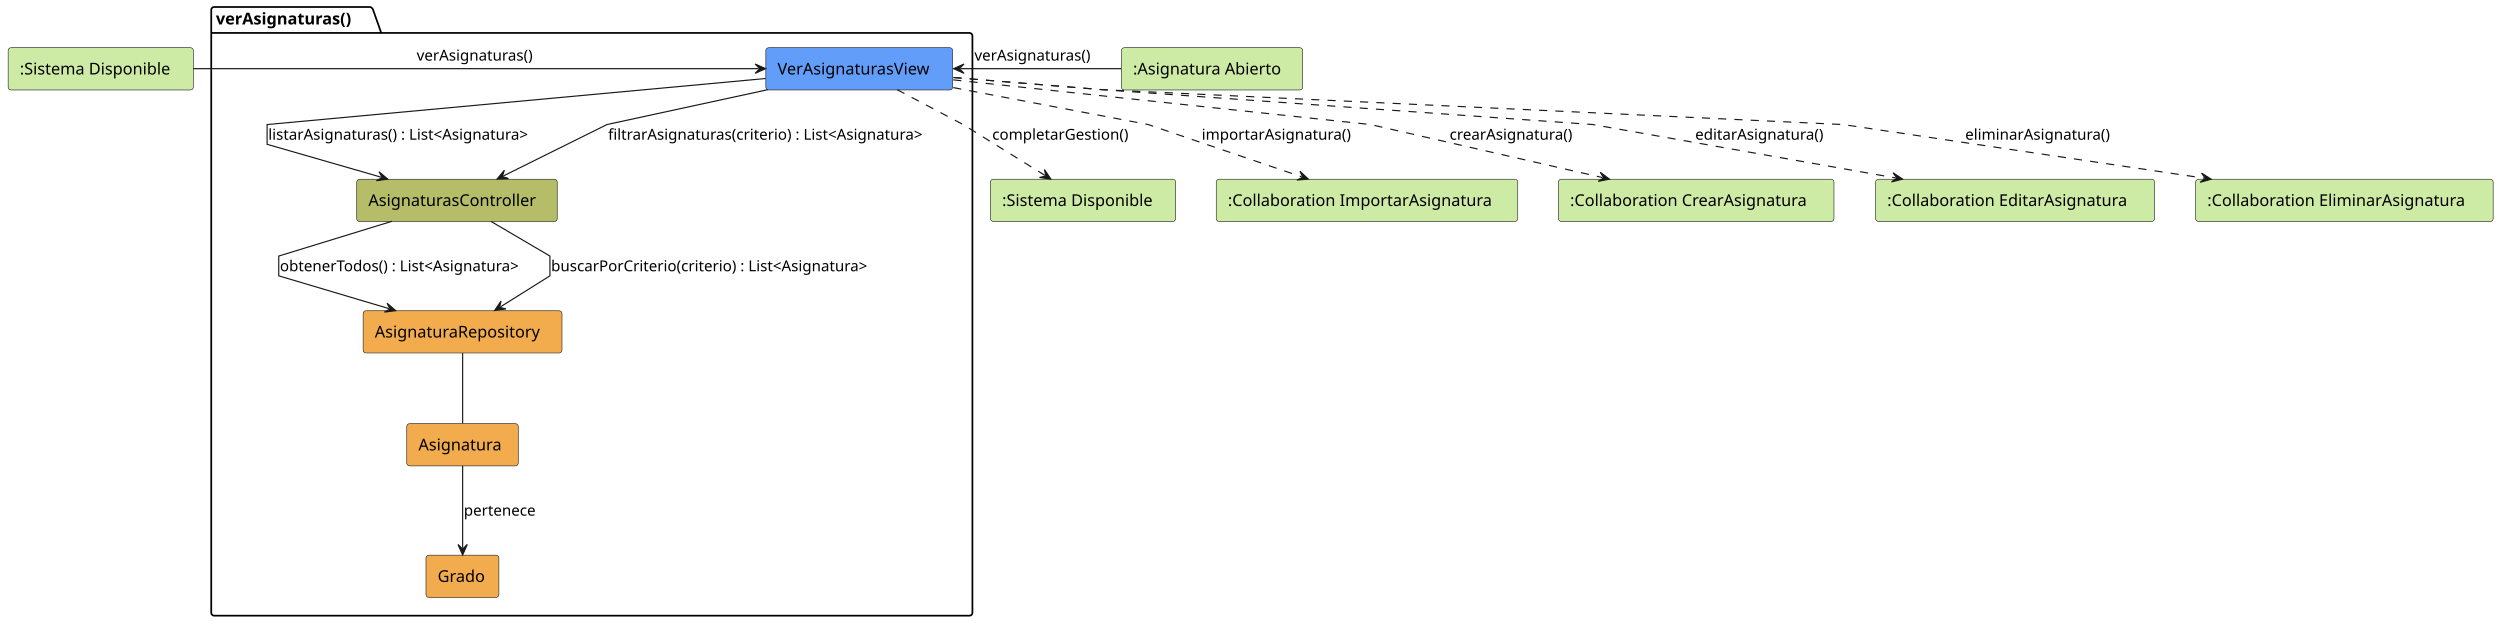
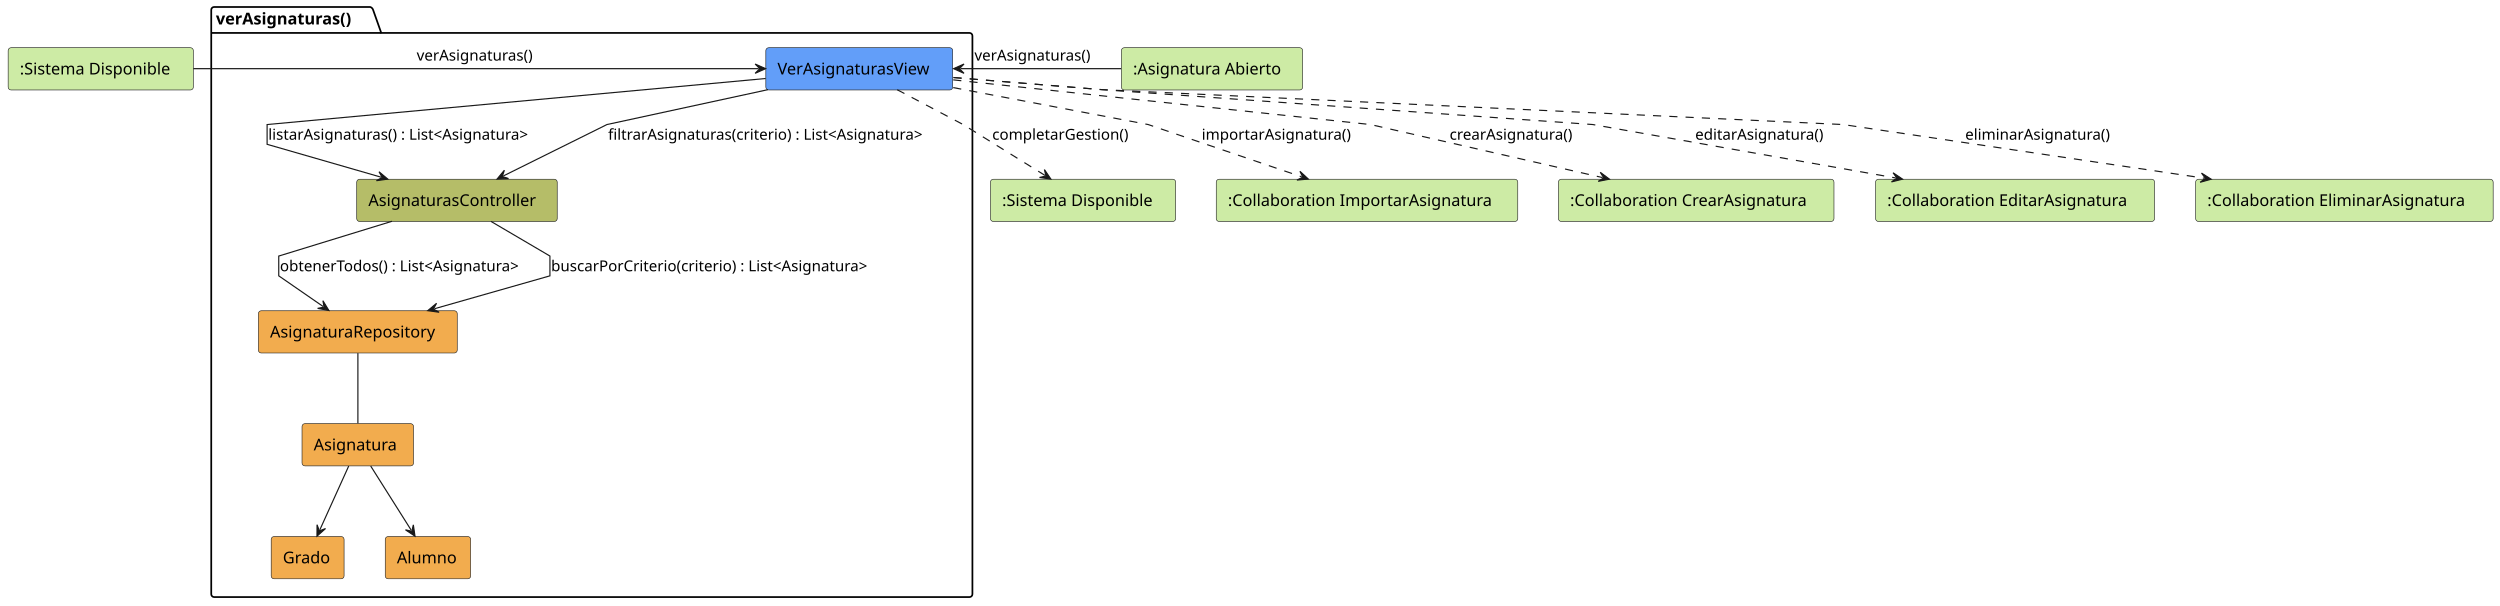
- <svg xmlns="http://www.w3.org/2000/svg" contentStyleType="text/css" data-diagram-type="DESCRIPTION" height="536px" preserveAspectRatio="none" style="width:2148px;height:536px;background:#FFFFFF;" version="1.1" viewBox="0 0 2148 536" width="2148px" zoomAndPan="magnify">
+ <svg xmlns="http://www.w3.org/2000/svg" contentStyleType="text/css" data-diagram-type="DESCRIPTION" height="520px" preserveAspectRatio="none" style="width:2148px;height:520px;background:#FFFFFF;" version="1.1" viewBox="0 0 2148 520" width="2148px" zoomAndPan="magnify">
  <defs />
  <g>
-     <g class="cluster" data-entity="verAsignaturas" data-source-line="5" data-uid="ent0004" id="cluster_verAsignaturas">
-       <path d="M184,6 L318.068,6 A3.75,3.75 0 0 1 320.568,8.5 L327.568,28.297 L833,28.297 A2.5,2.5 0 0 1 835.5,30.797 L835.5,526.5 A2.5,2.5 0 0 1 833,529 L184,529 A2.5,2.5 0 0 1 181.5,526.5 L181.5,8.5 A2.5,2.5 0 0 1 184,6" fill="none" style="stroke:#000000;stroke-width:1.5;" />
+     <g class="cluster" data-qualified-name="verAsignaturas" data-source-line="5" id="ent0004">
+       <path d="M184,6 L318.068,6 A3.75,3.75 0 0 1 320.568,8.5 L327.568,28.297 L833,28.297 A2.5,2.5 0 0 1 835.5,30.797 L835.5,510.5 A2.5,2.5 0 0 1 833,513 L184,513 A2.5,2.5 0 0 1 181.5,510.5 L181.5,8.5 A2.5,2.5 0 0 1 184,6" fill="none" style="stroke:#000000;stroke-width:1.5;" />
      <line style="stroke:#000000;stroke-width:1.5;" x1="181.5" x2="327.568" y1="28.297" y2="28.297" />
      <text fill="#000000" font-family="sans-serif" font-size="14" font-weight="bold" lengthAdjust="spacing" textLength="133.068" x="185.5" y="20.995">verAsignaturas()</text>
    </g>
-     <g class="entity" data-entity="VerAsignaturasView" data-source-line="6" data-uid="ent0005" id="entity_VerAsignaturasView">
+     <g class="entity" data-qualified-name="verAsignaturas.VerAsignaturasView" data-source-line="6" id="ent0005">
      <rect fill="#629EF9" height="36.297" rx="2.5" ry="2.5" style="stroke:#181818;stroke-width:0.5;" width="160.567" x="658" y="41" />
      <text fill="#000000" font-family="sans-serif" font-size="14" lengthAdjust="spacing" textLength="140.567" x="668" y="63.995">VerAsignaturasView</text>
    </g>
-     <g class="entity" data-entity="AsignaturasController" data-source-line="7" data-uid="ent0006" id="entity_AsignaturasController">
+     <g class="entity" data-qualified-name="verAsignaturas.AsignaturasController" data-source-line="7" id="ent0006">
      <rect fill="#B5BD68" height="36.297" rx="2.5" ry="2.5" style="stroke:#181818;stroke-width:0.5;" width="172.264" x="306.5" y="154" />
      <text fill="#000000" font-family="sans-serif" font-size="14" lengthAdjust="spacing" textLength="152.264" x="316.5" y="176.995">AsignaturasController</text>
    </g>
-     <g class="entity" data-entity="AsignaturaRepository" data-source-line="8" data-uid="ent0007" id="entity_AsignaturaRepository">
-       <rect fill="#F2AC4E" height="36.297" rx="2.5" ry="2.5" style="stroke:#181818;stroke-width:0.5;" width="170.869" x="312" y="267" />
-       <text fill="#000000" font-family="sans-serif" font-size="14" lengthAdjust="spacing" textLength="150.869" x="322" y="289.995">AsignaturaRepository</text>
+     <g class="entity" data-qualified-name="verAsignaturas.AsignaturaRepository" data-source-line="8" id="ent0007">
+       <rect fill="#F2AC4E" height="36.297" rx="2.5" ry="2.5" style="stroke:#181818;stroke-width:0.5;" width="170.869" x="222" y="267" />
+       <text fill="#000000" font-family="sans-serif" font-size="14" lengthAdjust="spacing" textLength="150.869" x="232" y="289.995">AsignaturaRepository</text>
    </g>
-     <g class="entity" data-entity="Asignatura" data-source-line="9" data-uid="ent0008" id="entity_Asignatura">
-       <rect fill="#F2AC4E" height="36.297" rx="2.5" ry="2.5" style="stroke:#181818;stroke-width:0.5;" width="95.797" x="349.5" y="364" />
-       <text fill="#000000" font-family="sans-serif" font-size="14" lengthAdjust="spacing" textLength="75.797" x="359.5" y="386.995">Asignatura</text>
+     <g class="entity" data-qualified-name="verAsignaturas.Asignatura" data-source-line="9" id="ent0008">
+       <rect fill="#F2AC4E" height="36.297" rx="2.5" ry="2.5" style="stroke:#181818;stroke-width:0.5;" width="95.797" x="259.5" y="364" />
+       <text fill="#000000" font-family="sans-serif" font-size="14" lengthAdjust="spacing" textLength="75.797" x="269.5" y="386.995">Asignatura</text>
    </g>
-     <g class="entity" data-entity="Grado" data-source-line="10" data-uid="ent0009" id="entity_Grado">
-       <rect fill="#F2AC4E" height="36.297" rx="2.5" ry="2.5" style="stroke:#181818;stroke-width:0.5;" width="62.636" x="366" y="477" />
-       <text fill="#000000" font-family="sans-serif" font-size="14" lengthAdjust="spacing" textLength="42.636" x="376" y="499.995">Grado</text>
+     <g class="entity" data-qualified-name="verAsignaturas.Grado" data-source-line="10" id="ent0009">
+       <rect fill="#F2AC4E" height="36.297" rx="2.5" ry="2.5" style="stroke:#181818;stroke-width:0.5;" width="62.636" x="233" y="461" />
+       <text fill="#000000" font-family="sans-serif" font-size="14" lengthAdjust="spacing" textLength="42.636" x="243" y="483.995">Grado</text>
    </g>
-     <g class="entity" data-entity="SistemaDisponible" data-source-line="3" data-uid="ent0002" id="entity_SistemaDisponible">
+     <g class="entity" data-qualified-name="verAsignaturas.Alumno" data-source-line="11" id="ent0010">
+       <rect fill="#F2AC4E" height="36.297" rx="2.5" ry="2.5" style="stroke:#181818;stroke-width:0.5;" width="73.416" x="331" y="461" />
+       <text fill="#000000" font-family="sans-serif" font-size="14" lengthAdjust="spacing" textLength="53.416" x="341" y="483.995">Alumno</text>
+     </g>
+     <g class="entity" data-qualified-name="SistemaDisponible" data-source-line="3" id="ent0002">
      <rect fill="#CDEBA5" height="36.297" rx="2.5" ry="2.5" style="stroke:#181818;stroke-width:0.5;" width="159.125" x="7" y="41" />
      <text fill="#000000" font-family="sans-serif" font-size="14" lengthAdjust="spacing" textLength="139.125" x="17" y="63.995">:Sistema Disponible</text>
    </g>
-     <g class="entity" data-entity="AsignaturaAbierto" data-source-line="4" data-uid="ent0003" id="entity_AsignaturaAbierto">
+     <g class="entity" data-qualified-name="AsignaturaAbierto" data-source-line="4" id="ent0003">
      <rect fill="#CDEBA5" height="36.297" rx="2.5" ry="2.5" style="stroke:#181818;stroke-width:0.5;" width="155.741" x="963.5" y="41" />
      <text fill="#000000" font-family="sans-serif" font-size="14" lengthAdjust="spacing" textLength="135.741" x="973.5" y="63.995">:Asignatura Abierto</text>
    </g>
-     <g class="entity" data-entity="SistemaDisponibleSalida" data-source-line="13" data-uid="ent0010" id="entity_SistemaDisponibleSalida">
+     <g class="entity" data-qualified-name="SistemaDisponibleSalida" data-source-line="14" id="ent0011">
      <rect fill="#CDEBA5" height="36.297" rx="2.5" ry="2.5" style="stroke:#181818;stroke-width:0.5;" width="159.125" x="851" y="154" />
      <text fill="#000000" font-family="sans-serif" font-size="14" lengthAdjust="spacing" textLength="139.125" x="861" y="176.995">:Sistema Disponible</text>
    </g>
-     <g class="entity" data-entity="ImportarAsignatura" data-source-line="14" data-uid="ent0011" id="entity_ImportarAsignatura">
+     <g class="entity" data-qualified-name="ImportarAsignatura" data-source-line="15" id="ent0012">
      <rect fill="#CDEBA5" height="36.297" rx="2.5" ry="2.5" style="stroke:#181818;stroke-width:0.5;" width="259.066" x="1045" y="154" />
      <text fill="#000000" font-family="sans-serif" font-size="14" lengthAdjust="spacing" textLength="239.066" x="1055" y="176.995">:Collaboration ImportarAsignatura</text>
    </g>
-     <g class="entity" data-entity="CrearAsignatura" data-source-line="15" data-uid="ent0012" id="entity_CrearAsignatura">
+     <g class="entity" data-qualified-name="CrearAsignatura" data-source-line="16" id="ent0013">
      <rect fill="#CDEBA5" height="36.297" rx="2.5" ry="2.5" style="stroke:#181818;stroke-width:0.5;" width="236.747" x="1339" y="154" />
      <text fill="#000000" font-family="sans-serif" font-size="14" lengthAdjust="spacing" textLength="216.747" x="1349" y="176.995">:Collaboration CrearAsignatura</text>
    </g>
-     <g class="entity" data-entity="EditarAsignatura" data-source-line="16" data-uid="ent0013" id="entity_EditarAsignatura">
+     <g class="entity" data-qualified-name="EditarAsignatura" data-source-line="17" id="ent0014">
      <rect fill="#CDEBA5" height="36.297" rx="2.5" ry="2.5" style="stroke:#181818;stroke-width:0.5;" width="239.714" x="1611.5" y="154" />
      <text fill="#000000" font-family="sans-serif" font-size="14" lengthAdjust="spacing" textLength="219.714" x="1621.5" y="176.995">:Collaboration EditarAsignatura</text>
    </g>
-     <g class="entity" data-entity="EliminarAsignatura" data-source-line="17" data-uid="ent0014" id="entity_EliminarAsignatura">
+     <g class="entity" data-qualified-name="EliminarAsignatura" data-source-line="18" id="ent0015">
      <rect fill="#CDEBA5" height="36.297" rx="2.5" ry="2.5" style="stroke:#181818;stroke-width:0.5;" width="255.628" x="1886.5" y="154" />
      <text fill="#000000" font-family="sans-serif" font-size="14" lengthAdjust="spacing" textLength="235.628" x="1896.5" y="176.995">:Collaboration EliminarAsignatura</text>
    </g>
-     <g class="link" data-entity-1="SistemaDisponible" data-entity-2="VerAsignaturasView" data-source-line="19" data-uid="lnk15" id="link_SistemaDisponible_VerAsignaturasView">
+     <g class="link" data-entity-1="ent0002" data-entity-2="ent0005" data-link-type="dependency" data-source-line="20" id="lnk16">
      <path d="M166.12,59 C291.13,59 526.13,59 651.81,59" fill="none" id="SistemaDisponible-to-VerAsignaturasView" style="stroke:#181818;stroke-width:1;" />
      <polygon fill="#181818" points="657.81,59,648.81,55,652.81,59,648.81,63,657.81,59" style="stroke:#181818;stroke-width:1;" />
      <text fill="#000000" font-family="sans-serif" font-size="13" lengthAdjust="spacing" textLength="108.335" x="358" y="52.067">verAsignaturas()</text>
    </g>
-     <g class="link" data-entity-1="AsignaturaAbierto" data-entity-2="VerAsignaturasView" data-source-line="20" data-uid="lnk16" id="link_AsignaturaAbierto_VerAsignaturasView">
+     <g class="link" data-entity-1="ent0003" data-entity-2="ent0005" data-link-type="dependency" data-source-line="21" id="lnk17">
      <path d="M963.28,59 C919.08,59 869.92,59 825.3,59" fill="none" id="AsignaturaAbierto-to-VerAsignaturasView" style="stroke:#181818;stroke-width:1;" />
      <polygon fill="#181818" points="819.3,59,828.3,63,824.3,59,828.3,55,819.3,59" style="stroke:#181818;stroke-width:1;" />
      <text fill="#000000" font-family="sans-serif" font-size="13" lengthAdjust="spacing" textLength="108.335" x="837.25" y="52.067">verAsignaturas()</text>
    </g>
-     <g class="link" data-entity-1="VerAsignaturasView" data-entity-2="AsignaturasController" data-source-line="22" data-uid="lnk17" id="link_VerAsignaturasView_AsignaturasController">
+     <g class="link" data-entity-1="ent0005" data-entity-2="ent0006" data-link-type="dependency" data-source-line="23" id="lnk18">
      <path d="M657.85,67.45 C514.32,80.7 229.5,107 229.5,107 C229.5,107 229.5,124 229.5,124 C229.5,124 280.825,138.797 327.425,152.237" fill="none" id="VerAsignaturasView-to-AsignaturasController" style="stroke:#181818;stroke-width:1;" />
      <polygon fill="#181818" points="333.19,153.9,325.651,147.563,328.386,152.514,323.434,155.249,333.19,153.9" style="stroke:#181818;stroke-width:1;" />
      <text fill="#000000" font-family="sans-serif" font-size="13" lengthAdjust="spacing" textLength="247.241" x="230.5" y="120.067">listarAsignaturas() : List&lt;Asignatura&gt;</text>
    </g>
-     <g class="link" data-entity-1="VerAsignaturasView" data-entity-2="AsignaturasController" data-source-line="30" data-uid="lnk21" id="link_VerAsignaturasView_AsignaturasController">
+     <g class="link" data-entity-1="ent0005" data-entity-2="ent0006" data-link-type="dependency" data-source-line="33" id="lnk23">
      <path d="M659.85,77.03 C597.75,90.49 521.5,107 521.5,107 C521.5,107 470.655,132.223 432.445,151.183" fill="none" id="VerAsignaturasView-to-AsignaturasController-1" style="stroke:#181818;stroke-width:1;" />
      <polygon fill="#181818" points="427.07,153.85,436.91,153.433,431.549,151.627,433.354,146.266,427.07,153.85" style="stroke:#181818;stroke-width:1;" />
      <text fill="#000000" font-family="sans-serif" font-size="13" lengthAdjust="spacing" textLength="296.499" x="522.5" y="120.067">filtrarAsignaturas(criterio) : List&lt;Asignatura&gt;</text>
    </g>
-     <g class="link" data-entity-1="AsignaturasController" data-entity-2="AsignaturaRepository" data-source-line="24" data-uid="lnk18" id="link_AsignaturasController_AsignaturaRepository">
-       <path d="M336.83,190.1 C293.08,203.54 239.5,220 239.5,220 C239.5,220 239.5,237 239.5,237 C239.5,237 289.089,251.749 334.259,265.189" fill="none" id="AsignaturasController-to-AsignaturaRepository" style="stroke:#181818;stroke-width:1;" />
-       <polygon fill="#181818" points="340.01,266.9,332.524,260.499,335.218,265.474,330.243,268.167,340.01,266.9" style="stroke:#181818;stroke-width:1;" />
+     <g class="link" data-entity-1="ent0006" data-entity-2="ent0007" data-link-type="dependency" data-source-line="25" id="lnk19">
+       <path d="M336.83,190.1 C293.08,203.54 239.5,220 239.5,220 C239.5,220 239.5,237 239.5,237 C239.5,237 258.225,249.938 277.635,263.358" fill="none" id="AsignaturasController-to-AsignaturaRepository" style="stroke:#181818;stroke-width:1;" />
+       <polygon fill="#181818" points="282.57,266.77,277.442,258.361,278.457,263.926,272.892,264.942,282.57,266.77" style="stroke:#181818;stroke-width:1;" />
      <text fill="#000000" font-family="sans-serif" font-size="13" lengthAdjust="spacing" textLength="227.436" x="240.5" y="233.067">obtenerTodos() : List&lt;Asignatura&gt;</text>
    </g>
-     <g class="link" data-entity-1="AsignaturasController" data-entity-2="AsignaturaRepository" data-source-line="32" data-uid="lnk22" id="link_AsignaturasController_AsignaturaRepository">
-       <path d="M421.83,190.23 C444.67,203.65 472.5,220 472.5,220 C472.5,220 472.5,237 472.5,237 C472.5,237 451.494,250.163 430.084,263.583" fill="none" id="AsignaturasController-to-AsignaturaRepository-1" style="stroke:#181818;stroke-width:1;" />
-       <polygon fill="#181818" points="425,266.77,434.75,265.379,429.236,264.115,430.501,258.601,425,266.77" style="stroke:#181818;stroke-width:1;" />
+     <g class="link" data-entity-1="ent0006" data-entity-2="ent0007" data-link-type="dependency" data-source-line="35" id="lnk24">
+       <path d="M421.83,190.23 C444.67,203.65 472.5,220 472.5,220 C472.5,220 472.5,237 472.5,237 C472.5,237 420.48,251.816 373.31,265.256" fill="none" id="AsignaturasController-to-AsignaturaRepository-1" style="stroke:#181818;stroke-width:1;" />
+       <polygon fill="#181818" points="367.54,266.9,377.292,268.281,372.349,265.53,375.099,260.587,367.54,266.9" style="stroke:#181818;stroke-width:1;" />
      <text fill="#000000" font-family="sans-serif" font-size="13" lengthAdjust="spacing" textLength="296.69" x="473.5" y="233.067">buscarPorCriterio(criterio) : List&lt;Asignatura&gt;</text>
    </g>
-     <g class="link" data-entity-1="AsignaturaRepository" data-entity-2="Asignatura" data-source-line="26" data-uid="lnk19" id="link_AsignaturaRepository_Asignatura">
-       <path d="M397.5,303.42 C397.5,320.57 397.5,346.58 397.5,363.69" fill="none" id="AsignaturaRepository-Asignatura" style="stroke:#181818;stroke-width:1;" />
+     <g class="link" data-entity-1="ent0007" data-entity-2="ent0008" data-link-type="association" data-source-line="27" id="lnk20">
+       <path d="M307.5,303.42 C307.5,320.57 307.5,346.58 307.5,363.69" fill="none" id="AsignaturaRepository-Asignatura" style="stroke:#181818;stroke-width:1;" />
    </g>
-     <g class="link" data-entity-1="Asignatura" data-entity-2="Grado" data-source-line="28" data-uid="lnk20" id="link_Asignatura_Grado">
-       <path d="M397.5,400.34 C397.5,421.2 397.5,449.98 397.5,470.78" fill="none" id="Asignatura-to-Grado" style="stroke:#181818;stroke-width:1;" />
-       <polygon fill="#181818" points="397.5,476.78,401.5,467.78,397.5,471.78,393.5,467.78,397.5,476.78" style="stroke:#181818;stroke-width:1;" />
-       <text fill="#000000" font-family="sans-serif" font-size="13" lengthAdjust="spacing" textLength="66.073" x="398.5" y="443.067">pertenece</text>
+     <g class="link" data-entity-1="ent0008" data-entity-2="ent0009" data-link-type="dependency" data-source-line="29" id="lnk21">
+       <path d="M299.61,400.42 C291.85,417.57 282.553,438.113 274.813,455.223" fill="none" id="Asignatura-to-Grado" style="stroke:#181818;stroke-width:1;" />
+       <polygon fill="#181818" points="272.34,460.69,279.694,454.139,274.401,456.134,272.405,450.841,272.34,460.69" style="stroke:#181818;stroke-width:1;" />
    </g>
-     <g class="link" data-entity-1="VerAsignaturasView" data-entity-2="ImportarAsignatura" data-source-line="34" data-uid="lnk23" id="link_VerAsignaturasView_ImportarAsignatura">
+     <g class="link" data-entity-1="ent0008" data-entity-2="ent0010" data-link-type="dependency" data-source-line="30" id="lnk22">
+       <path d="M318.5,400.42 C329.33,417.57 342.557,438.506 353.357,455.616" fill="none" id="Asignatura-to-Alumno" style="stroke:#181818;stroke-width:1;" />
+       <polygon fill="#181818" points="356.56,460.69,355.139,450.944,353.891,456.462,348.374,455.214,356.56,460.69" style="stroke:#181818;stroke-width:1;" />
+     </g>
+     <g class="link" data-entity-1="ent0005" data-entity-2="ent0012" data-link-type="dependency" data-source-line="37" id="lnk25">
      <path d="M819.02,75.26 C891.43,88.98 986.5,107 986.5,107 C986.5,107 1062.75,132.956 1118.44,151.916" fill="none" id="VerAsignaturasView-to-ImportarAsignatura" style="stroke:#181818;stroke-width:1;stroke-dasharray:7,7;" />
      <polygon fill="#181818" points="1124.12,153.85,1116.889,147.163,1119.387,152.239,1114.311,154.736,1124.12,153.85" style="stroke:#181818;stroke-width:1;" />
      <text fill="#000000" font-family="sans-serif" font-size="13" lengthAdjust="spacing" textLength="136.76" x="1032.5" y="120.067">importarAsignatura()</text>
    </g>
-     <g class="link" data-entity-1="VerAsignaturasView" data-entity-2="SistemaDisponibleSalida" data-source-line="35" data-uid="lnk24" id="link_VerAsignaturasView_SistemaDisponibleSalida">
+     <g class="link" data-entity-1="ent0005" data-entity-2="ent0011" data-link-type="dependency" data-source-line="38" id="lnk26">
      <path d="M770.88,77.1 C796.33,90.54 827.5,107 827.5,107 C827.5,107 867.294,131.723 897.804,150.683" fill="none" id="VerAsignaturasView-to-SistemaDisponibleSalida" style="stroke:#181818;stroke-width:1;stroke-dasharray:7,7;" />
      <polygon fill="#181818" points="902.9,153.85,897.367,145.702,898.653,151.211,893.144,152.497,902.9,153.85" style="stroke:#181818;stroke-width:1;" />
      <text fill="#000000" font-family="sans-serif" font-size="13" lengthAdjust="spacing" textLength="125.925" x="852.5" y="120.067">completarGestion()</text>
    </g>
-     <g class="link" data-entity-1="VerAsignaturasView" data-entity-2="CrearAsignatura" data-source-line="36" data-uid="lnk25" id="link_VerAsignaturasView_CrearAsignatura">
+     <g class="link" data-entity-1="ent0005" data-entity-2="ent0013" data-link-type="dependency" data-source-line="39" id="lnk27">
      <path d="M819.02,68.62 C945.75,82.19 1177.5,107 1177.5,107 C1177.5,107 1294.041,133.633 1376.981,152.593" fill="none" id="VerAsignaturasView-to-CrearAsignatura" style="stroke:#181818;stroke-width:1;stroke-dasharray:7,7;" />
      <polygon fill="#181818" points="1382.83,153.93,1374.948,148.025,1377.956,152.816,1373.165,155.824,1382.83,153.93" style="stroke:#181818;stroke-width:1;" />
      <text fill="#000000" font-family="sans-serif" font-size="13" lengthAdjust="spacing" textLength="114.328" x="1245.5" y="120.067">crearAsignatura()</text>
    </g>
-     <g class="link" data-entity-1="VerAsignaturasView" data-entity-2="EditarAsignatura" data-source-line="37" data-uid="lnk26" id="link_VerAsignaturasView_EditarAsignatura">
+     <g class="link" data-entity-1="ent0005" data-entity-2="ent0014" data-link-type="dependency" data-source-line="40" id="lnk28">
      <path d="M819.22,66.6 C877.68,71.38 946.5,77 946.5,77 C946.5,77 1368.5,107 1368.5,107 C1368.5,107 1521.261,133.928 1628.791,152.888" fill="none" id="VerAsignaturasView-to-EditarAsignatura" style="stroke:#181818;stroke-width:1;stroke-dasharray:7,7;" />
      <polygon fill="#181818" points="1634.7,153.93,1626.531,148.428,1629.776,153.062,1625.142,156.306,1634.7,153.93" style="stroke:#181818;stroke-width:1;" />
      <text fill="#000000" font-family="sans-serif" font-size="13" lengthAdjust="spacing" textLength="118.796" x="1456.5" y="120.067">editarAsignatura()</text>
    </g>
-     <g class="link" data-entity-1="VerAsignaturasView" data-entity-2="EliminarAsignatura" data-source-line="38" data-uid="lnk27" id="link_VerAsignaturasView_EliminarAsignatura">
+     <g class="link" data-entity-1="ent0005" data-entity-2="ent0015" data-link-type="dependency" data-source-line="41" id="lnk29">
      <path d="M819.22,66.6 C877.68,71.38 946.5,77 946.5,77 C946.5,77 1583.5,107 1583.5,107 C1583.5,107 1766.235,134.139 1893.915,153.099" fill="none" id="VerAsignaturasView-to-EliminarAsignatura" style="stroke:#181818;stroke-width:1;stroke-dasharray:7,7;" />
      <polygon fill="#181818" points="1899.85,153.98,1891.535,148.701,1894.904,153.246,1890.36,156.615,1899.85,153.98" style="stroke:#181818;stroke-width:1;" />
      <text fill="#000000" font-family="sans-serif" font-size="13" lengthAdjust="spacing" textLength="133.574" x="1688.5" y="120.067">eliminarAsignatura()</text>
    </g>
  </g>
</svg>
